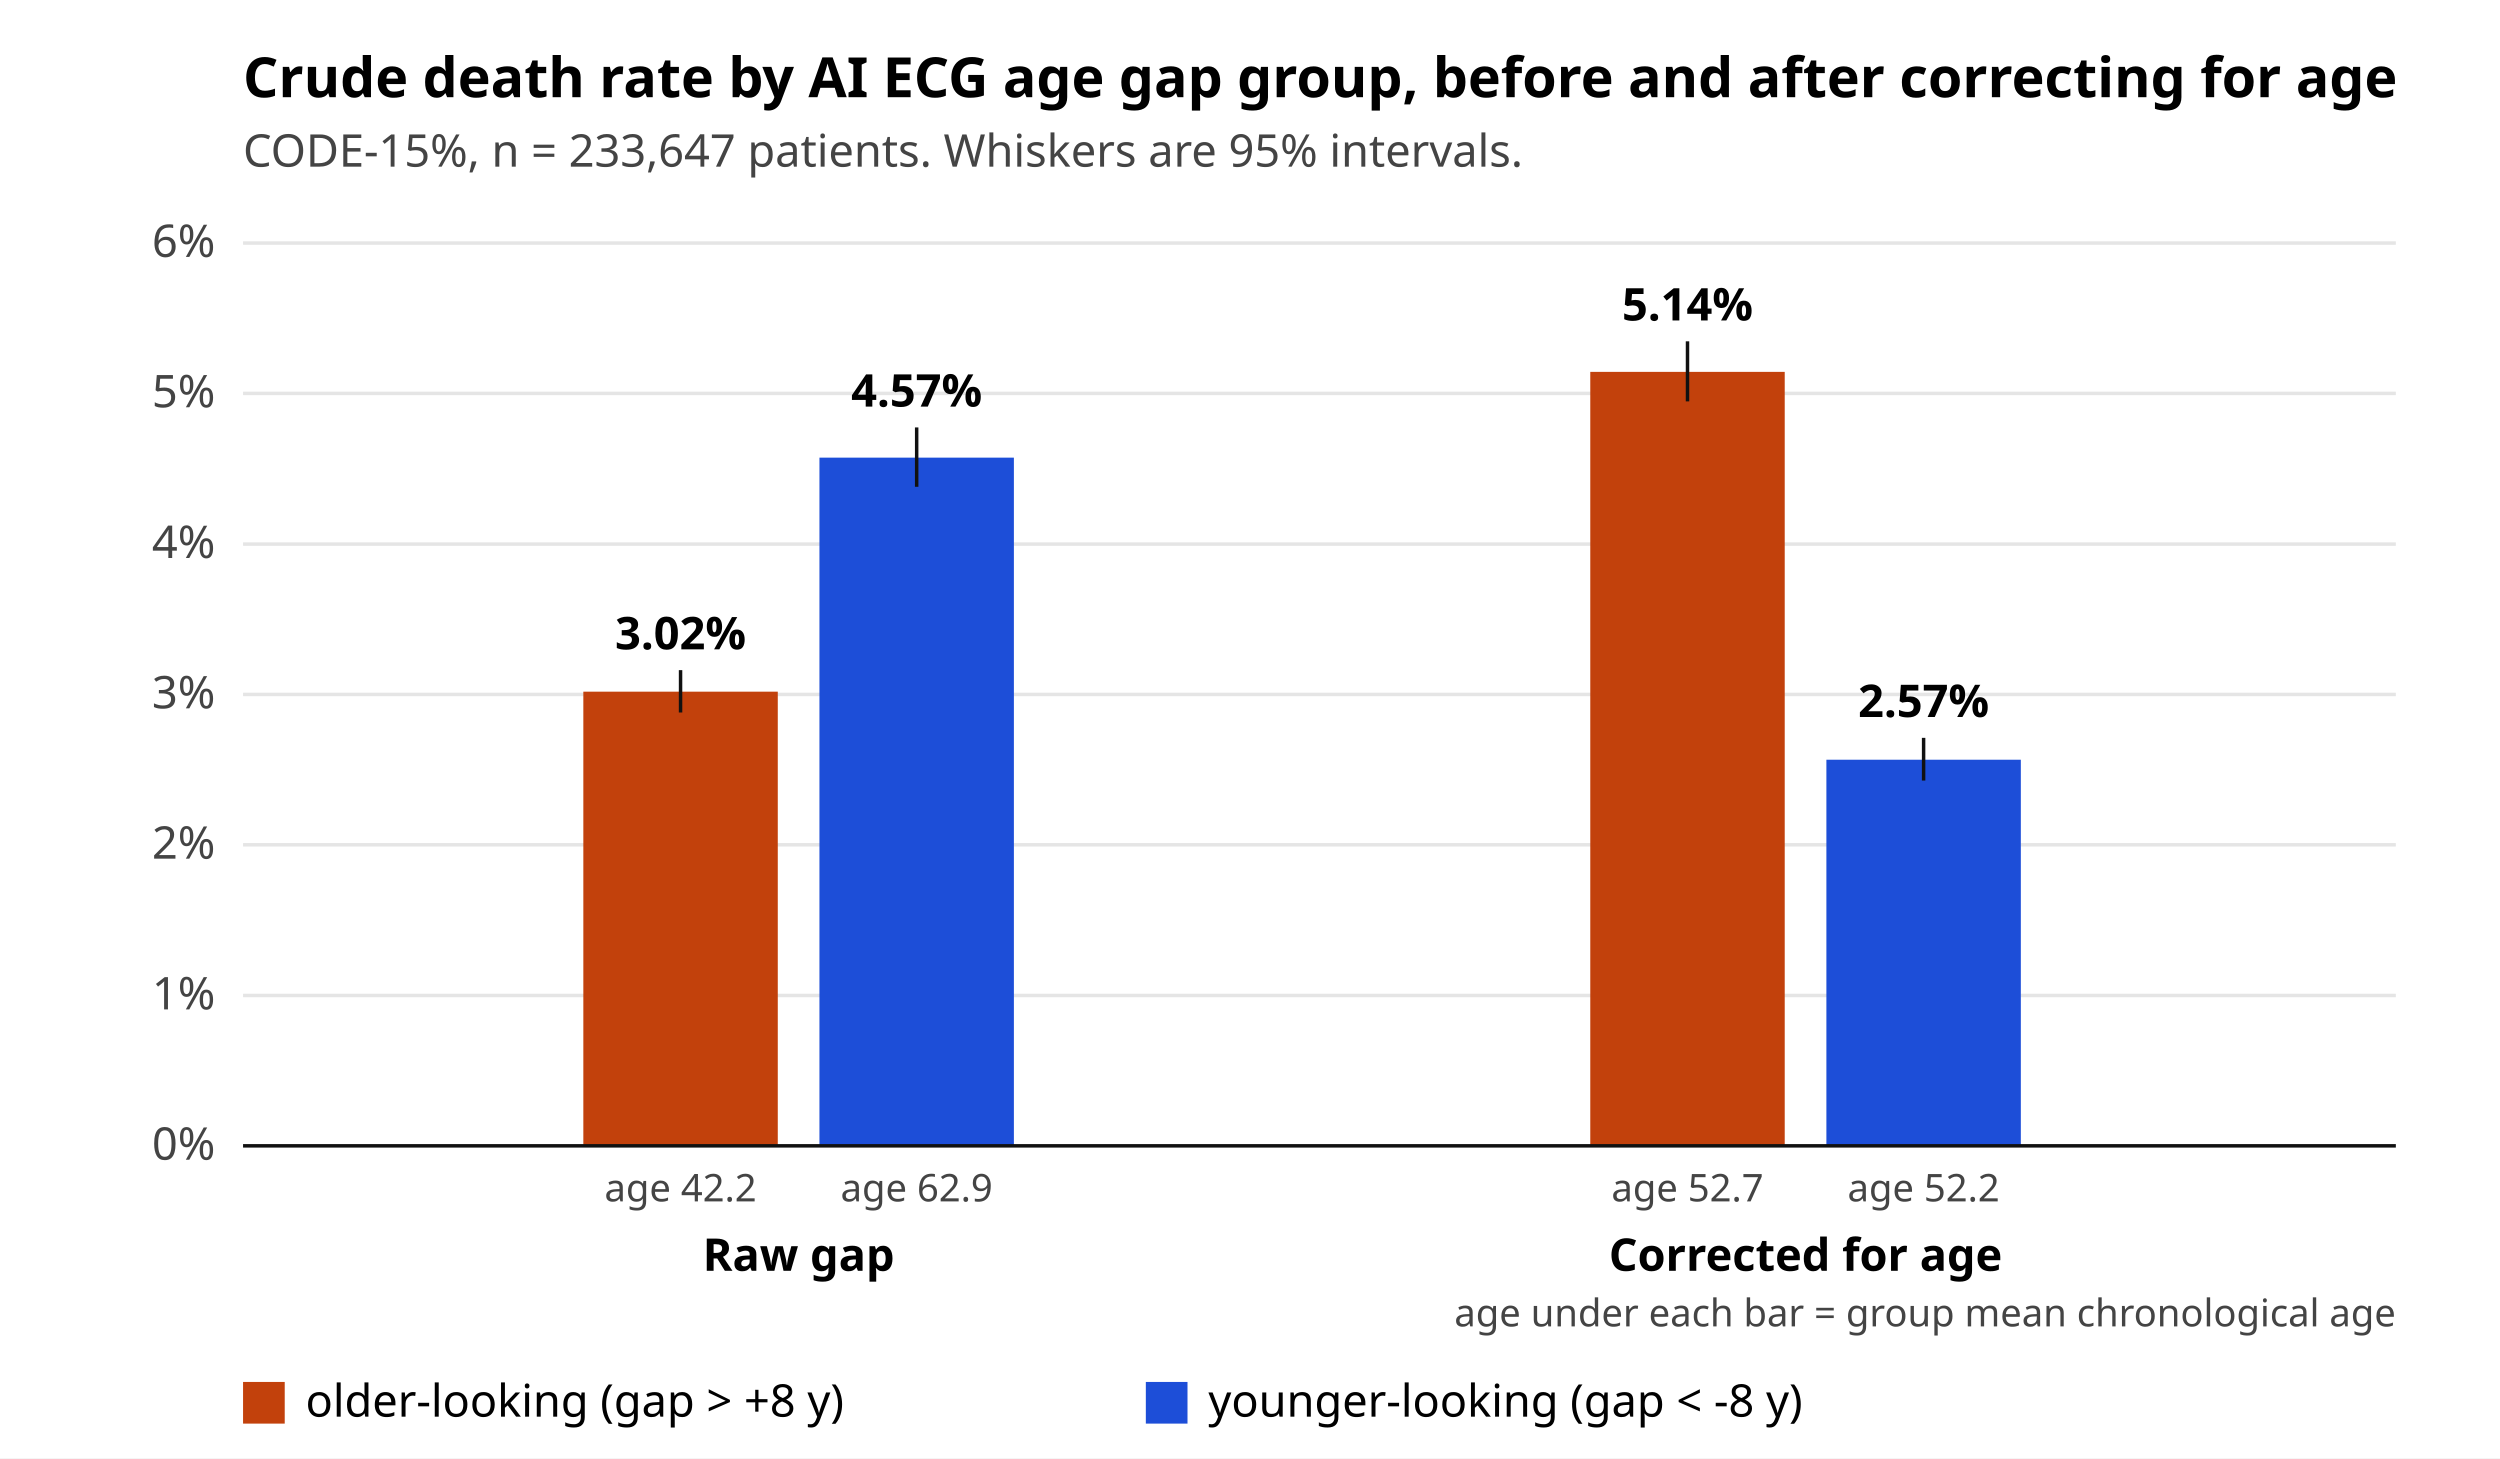
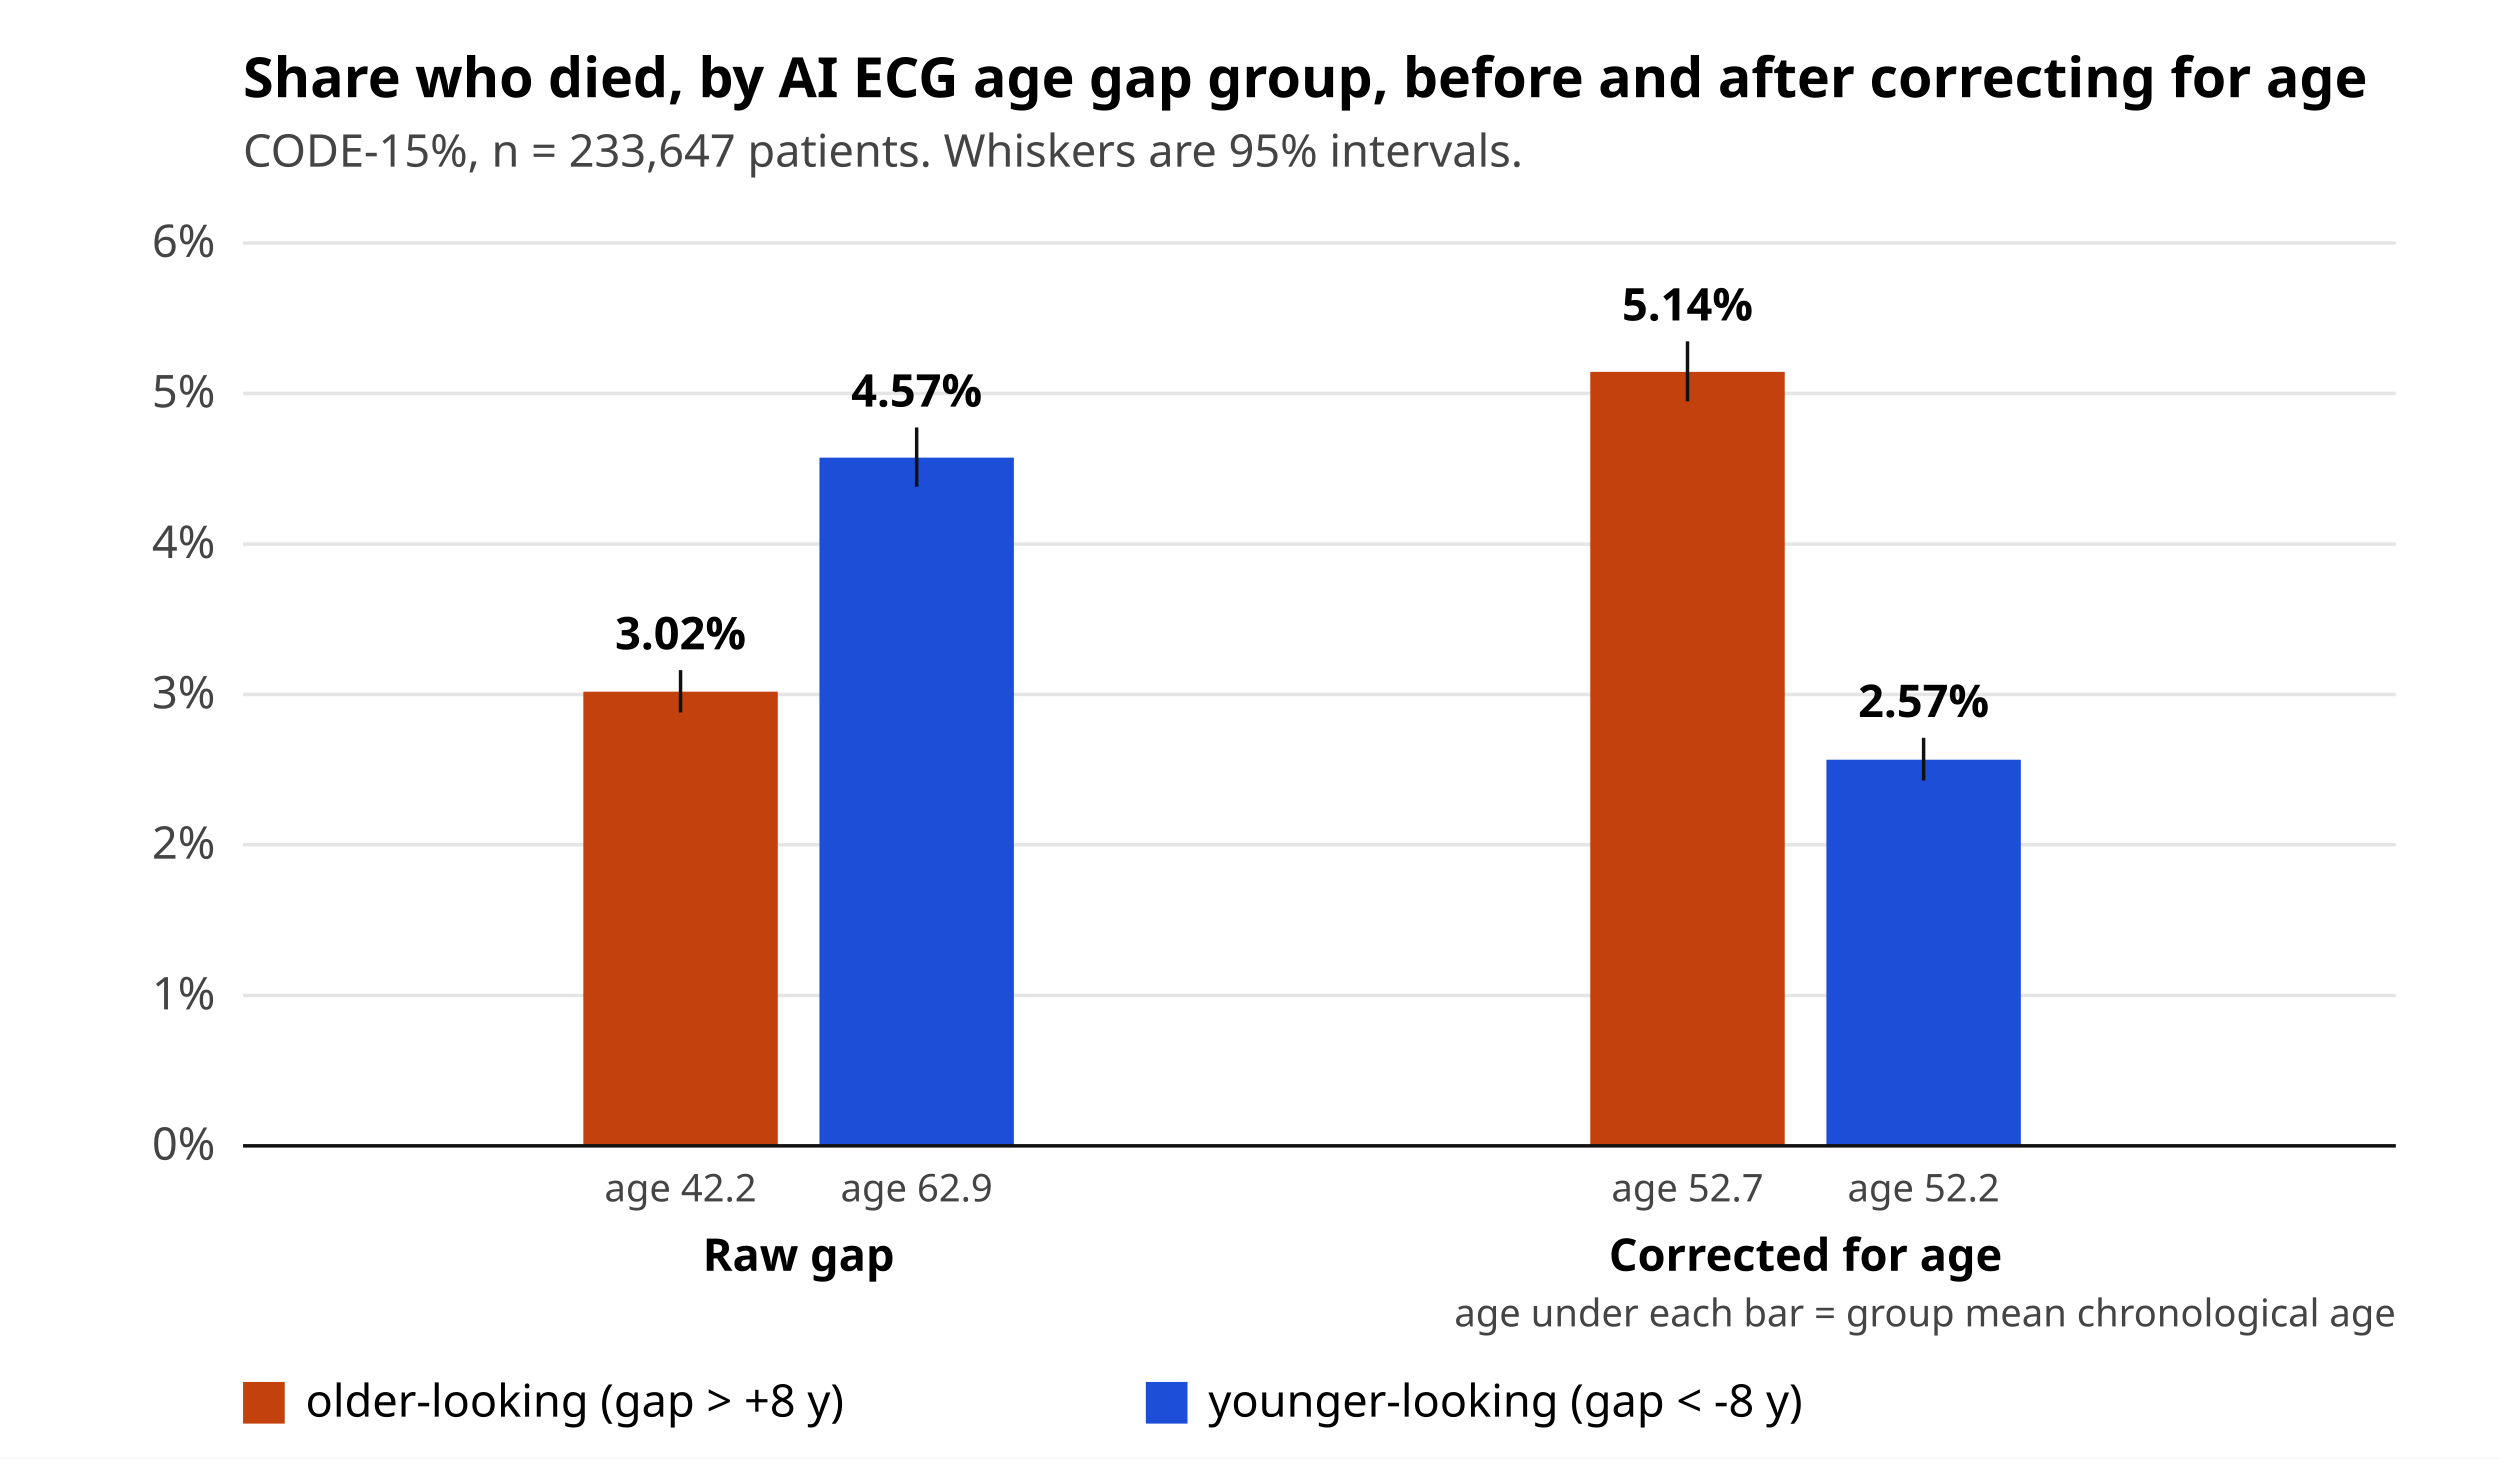
<svg xmlns="http://www.w3.org/2000/svg" viewBox="0 0 720 420" font-family="system-ui, sans-serif" font-size="13">
  <rect width="720" height="420" fill="#ffffff" />
-   <text x="70" y="28" font-size="16" font-weight="600">Crude death rate by AI ECG age gap group, before and after correcting for age</text>
+   <text x="70" y="28" font-size="16" font-weight="600">Share who died, by AI ECG age gap group, before and after correcting for age</text>
  <text x="70" y="48" fill="#444">CODE-15%, n = 233,647 patients. Whiskers are 95% intervals.</text>
  <line x1="70" x2="690" y1="330.0" y2="330.0" stroke="#e5e5e5" />
  <text x="62" y="334.0" text-anchor="end" fill="#444">0%</text>
  <line x1="70" x2="690" y1="286.7" y2="286.7" stroke="#e5e5e5" />
  <text x="62" y="290.7" text-anchor="end" fill="#444">1%</text>
  <line x1="70" x2="690" y1="243.3" y2="243.3" stroke="#e5e5e5" />
  <text x="62" y="247.3" text-anchor="end" fill="#444">2%</text>
  <line x1="70" x2="690" y1="200.0" y2="200.0" stroke="#e5e5e5" />
  <text x="62" y="204.0" text-anchor="end" fill="#444">3%</text>
  <line x1="70" x2="690" y1="156.7" y2="156.7" stroke="#e5e5e5" />
  <text x="62" y="160.7" text-anchor="end" fill="#444">4%</text>
  <line x1="70" x2="690" y1="113.3" y2="113.3" stroke="#e5e5e5" />
  <text x="62" y="117.3" text-anchor="end" fill="#444">5%</text>
  <line x1="70" x2="690" y1="70.0" y2="70.0" stroke="#e5e5e5" />
  <text x="62" y="74.0" text-anchor="end" fill="#444">6%</text>
  <text x="230" y="366" text-anchor="middle" font-weight="600">Raw gap</text>
  <rect x="168" y="199.2" width="56" height="130.8" fill="#c2410c" />
  <line x1="196.0" x2="196.0" y1="205.2" y2="193.0" stroke="#111" />
  <text x="196.0" y="187.0" text-anchor="middle" font-weight="600">3.02%</text>
  <text x="196.0" y="346" text-anchor="middle" fill="#444" font-size="11">age 42.2</text>
  <rect x="236" y="131.8" width="56" height="198.2" fill="#1d4ed8" />
  <line x1="264.0" x2="264.0" y1="140.2" y2="123.1" stroke="#111" />
  <text x="264.0" y="117.1" text-anchor="middle" font-weight="600">4.57%</text>
  <text x="264.0" y="346" text-anchor="middle" fill="#444" font-size="11">age 62.9</text>
  <text x="520" y="366" text-anchor="middle" font-weight="600">Corrected for age</text>
  <rect x="458" y="107.1" width="56" height="222.9" fill="#c2410c" />
  <line x1="486.0" x2="486.0" y1="115.6" y2="98.3" stroke="#111" />
  <text x="486.0" y="92.3" text-anchor="middle" font-weight="600">5.14%</text>
  <text x="486.0" y="346" text-anchor="middle" fill="#444" font-size="11">age 52.7</text>
  <rect x="526" y="218.8" width="56" height="111.2" fill="#1d4ed8" />
  <line x1="554.0" x2="554.0" y1="224.8" y2="212.5" stroke="#111" />
  <text x="554.0" y="206.5" text-anchor="middle" font-weight="600">2.57%</text>
  <text x="554.0" y="346" text-anchor="middle" fill="#444" font-size="11">age 52.2</text>
  <line x1="70" x2="690" y1="330" y2="330" stroke="#111" />
  <rect x="70" y="398" width="12" height="12" fill="#c2410c" />
  <text x="88" y="408">older-looking (gap &gt; +8 y)</text>
  <rect x="330" y="398" width="12" height="12" fill="#1d4ed8" />
  <text x="348" y="408">younger-looking (gap &lt; -8 y)</text>
  <text x="690" y="382" text-anchor="end" fill="#444" font-size="11">age under each bar = group mean chronological age</text>
</svg>
